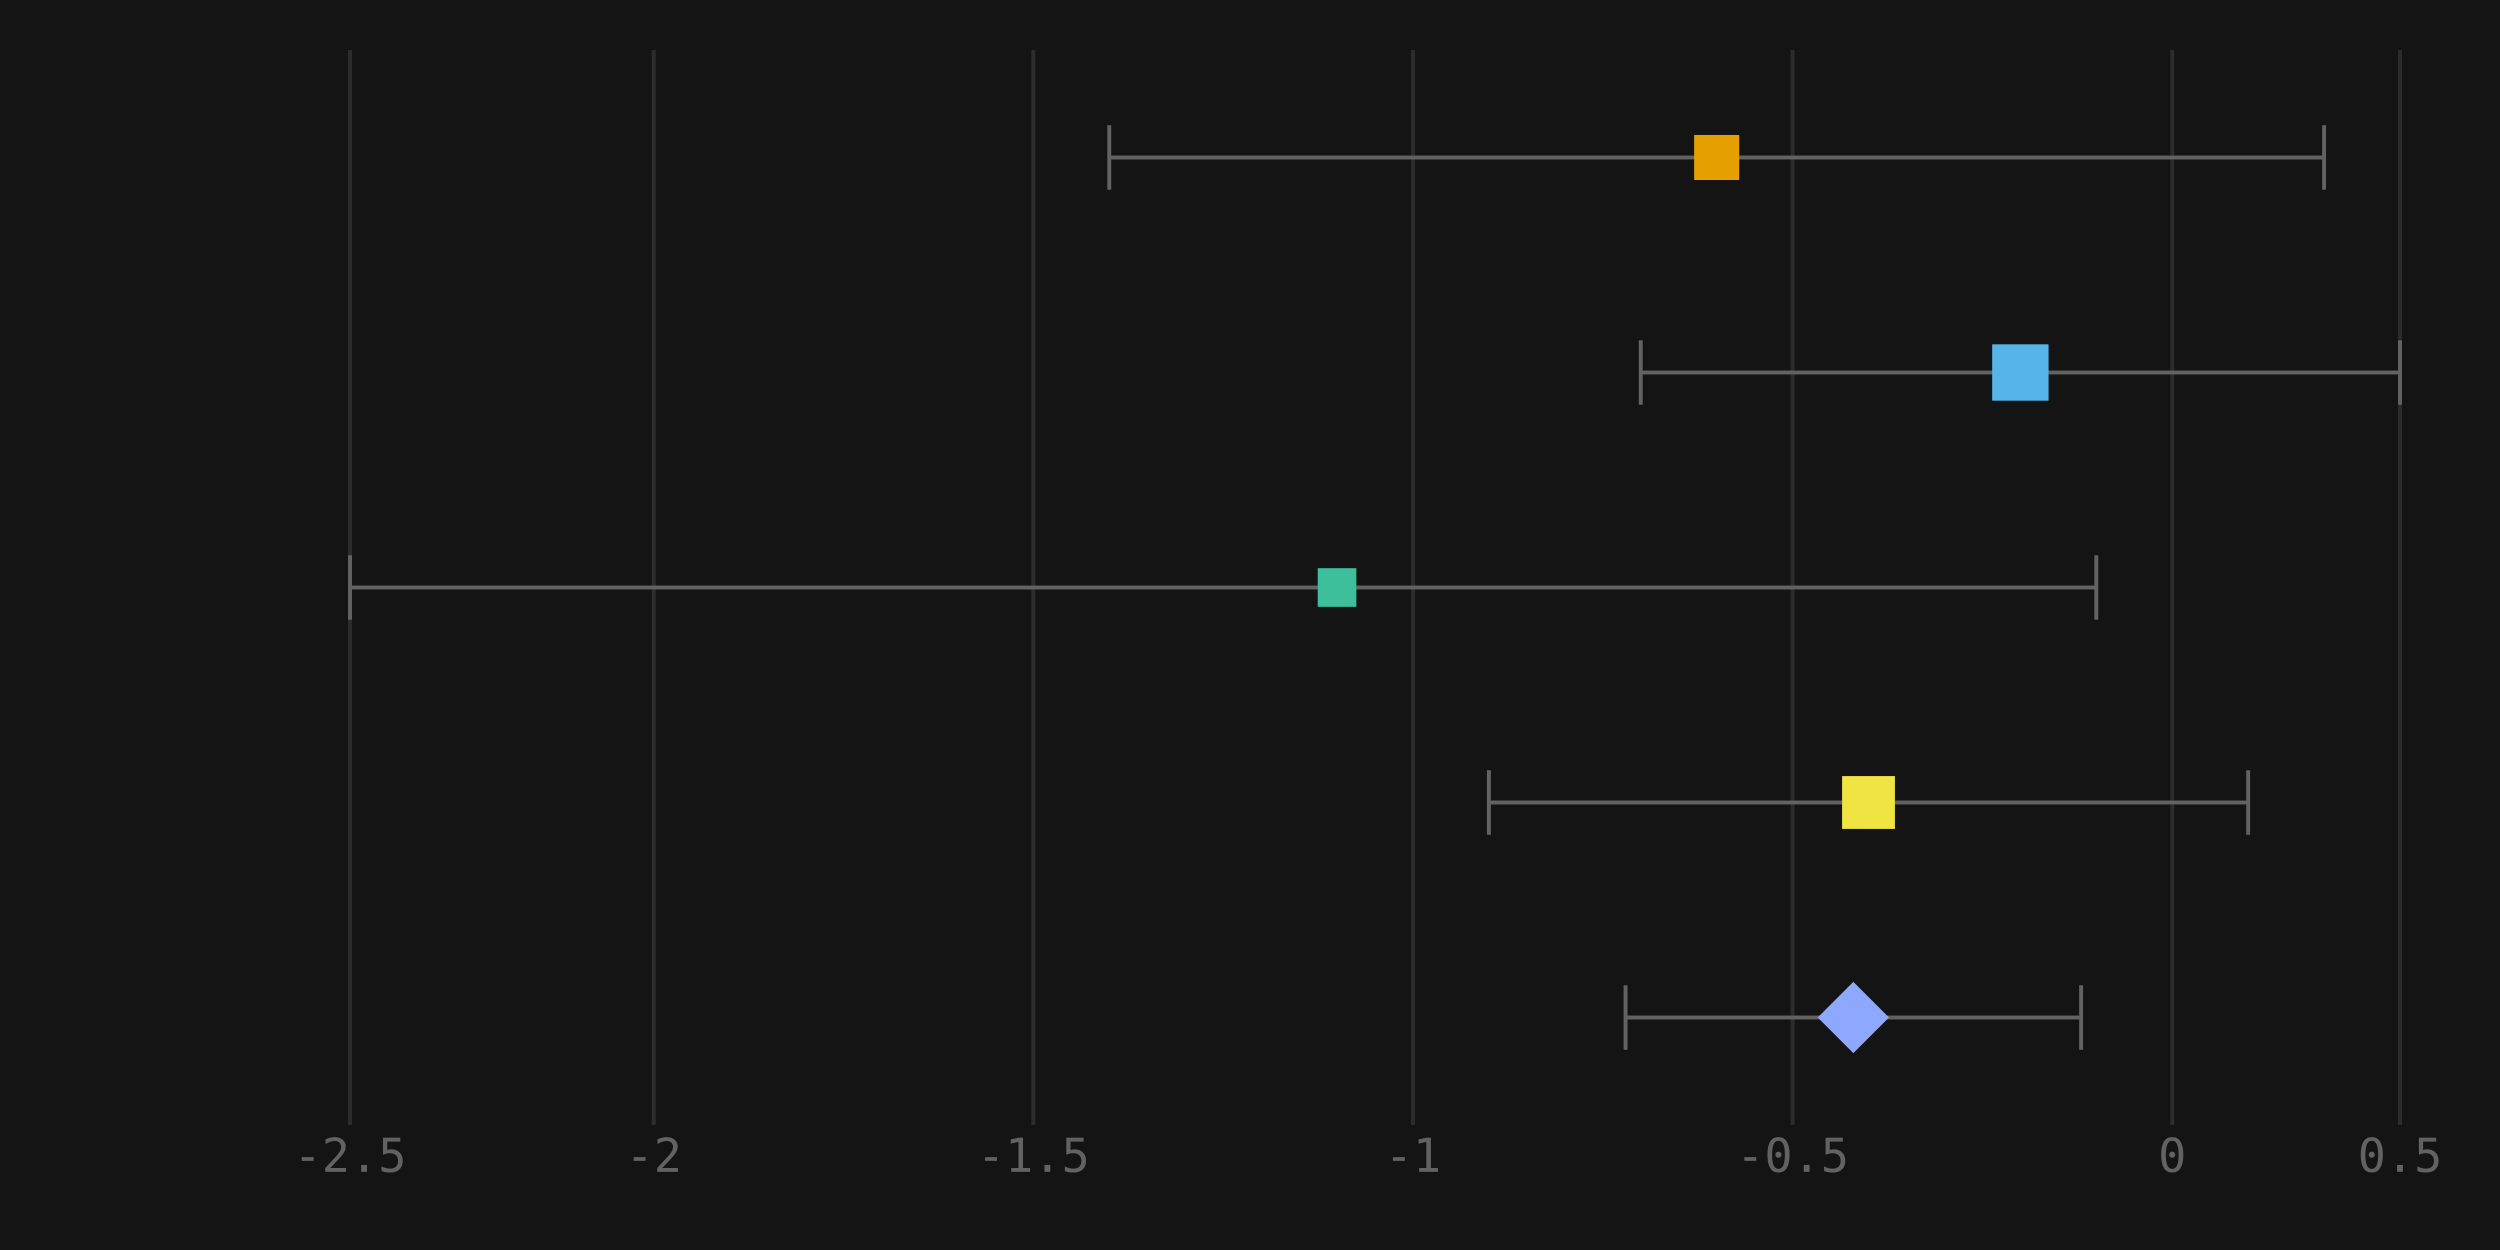
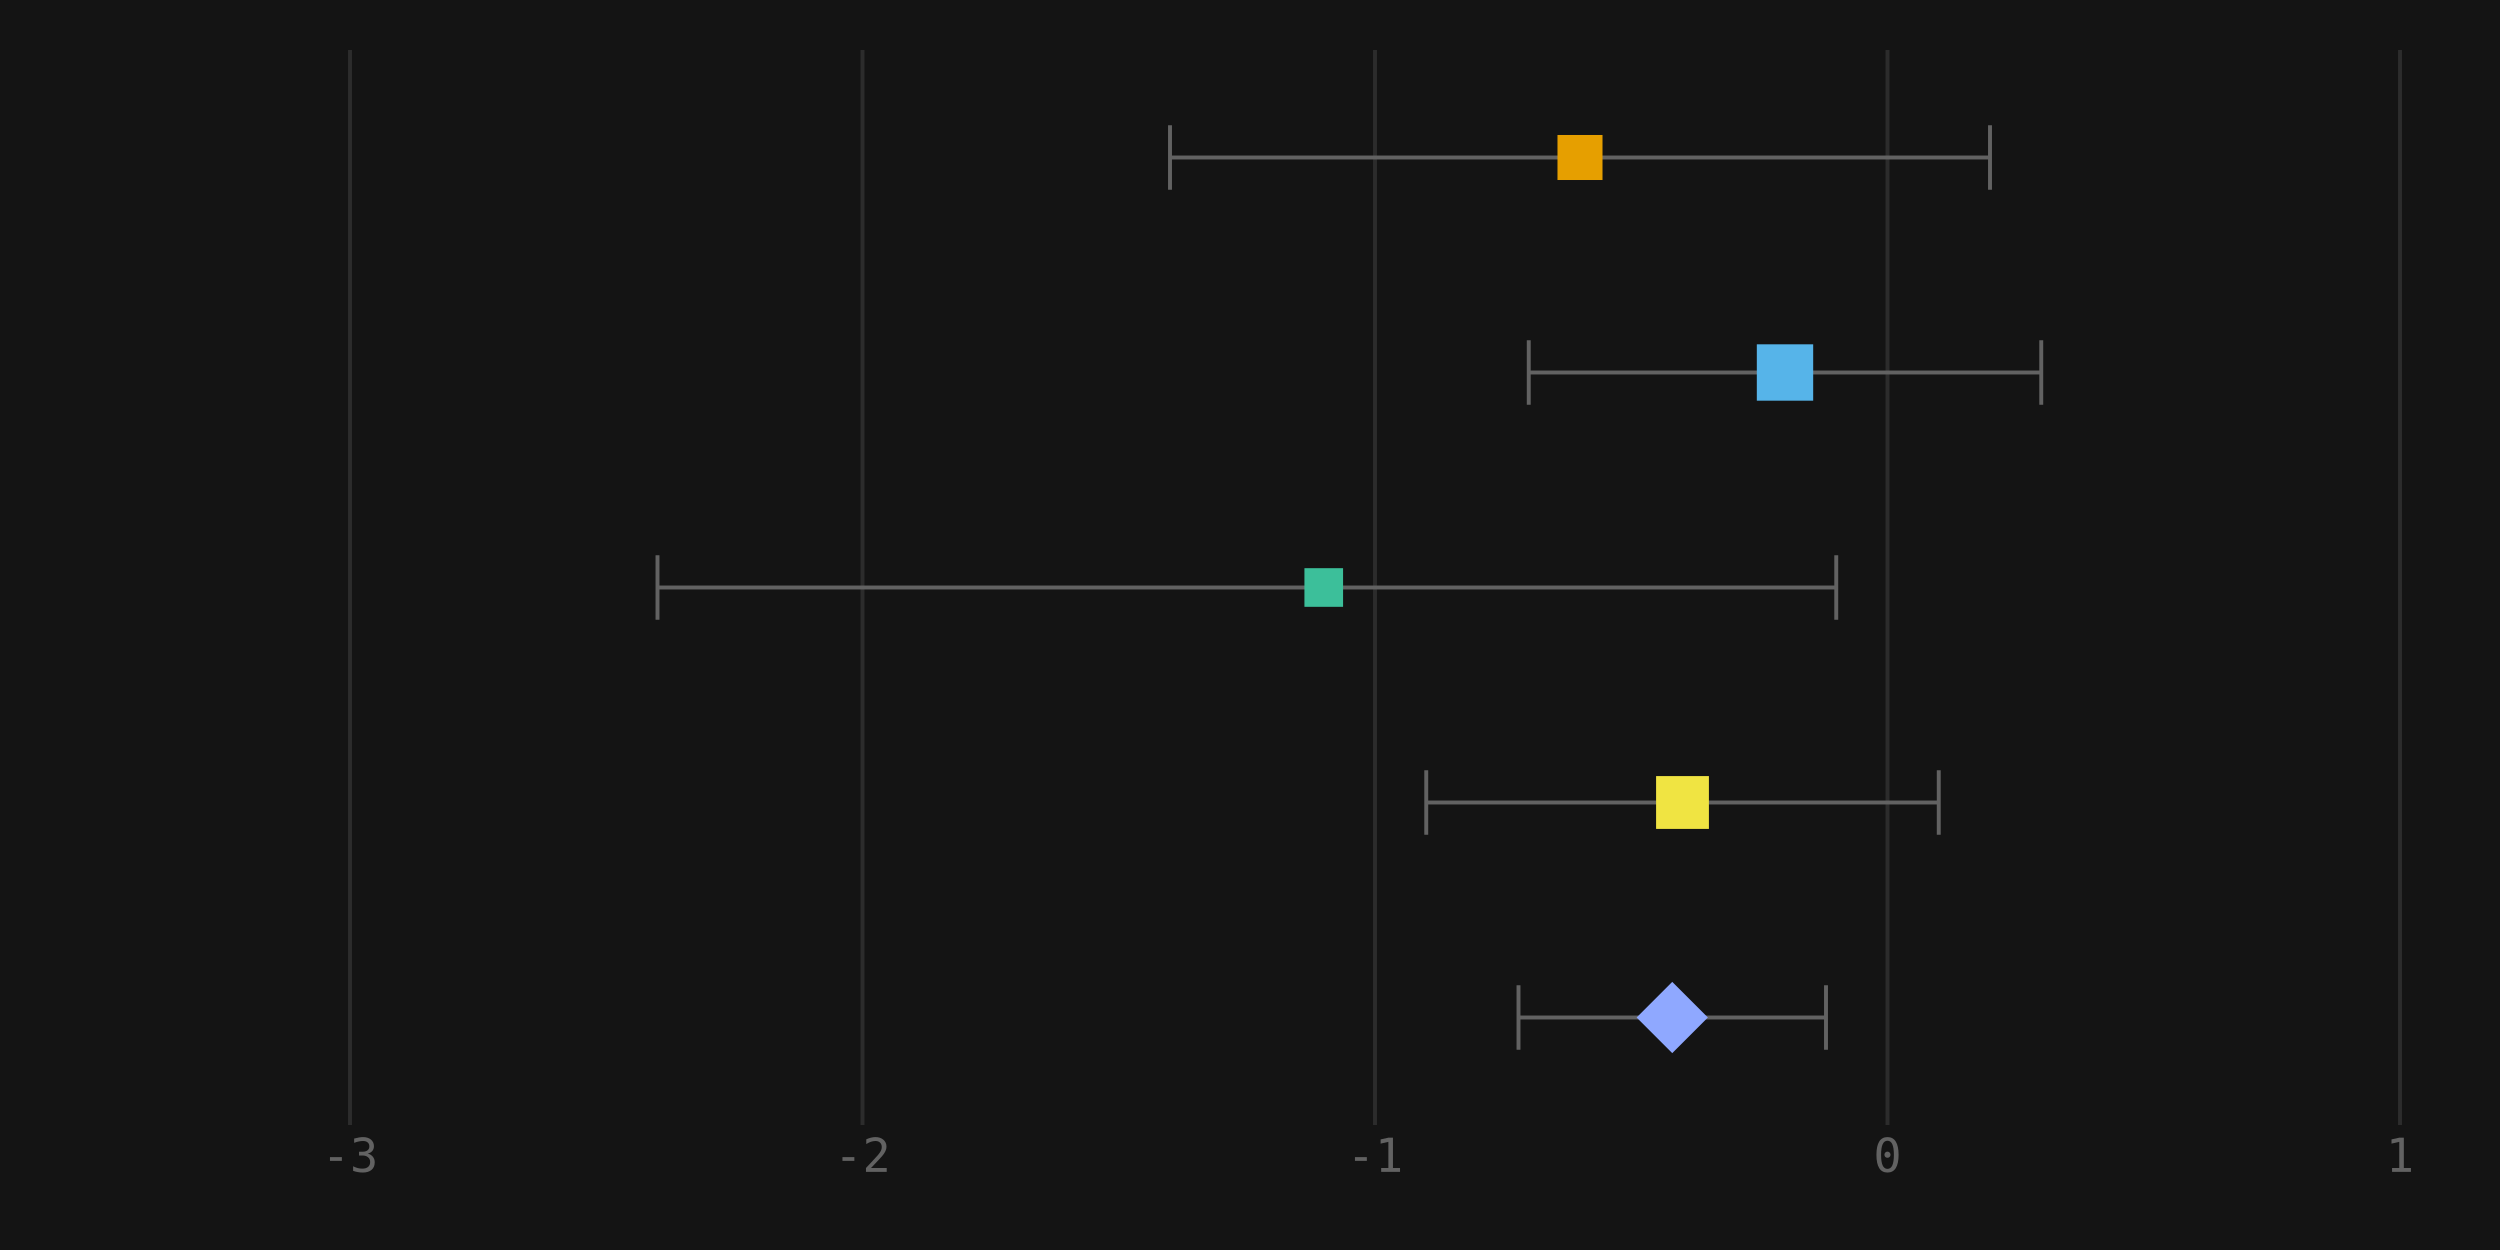
<svg xmlns="http://www.w3.org/2000/svg" viewBox="0 0 640 320" width="640" height="320">
  <rect width="100%" height="100%" fill="#141414" />
  <line x1="89.6" y1="12.8" x2="89.6" y2="288" stroke="#2c2c2c" stroke-width="1" />
-   <text x="89.6" y="300" text-anchor="middle" font-size="12" font-family="monospace" fill="#626262">-2.5</text>
-   <line x1="167.348" y1="12.8" x2="167.348" y2="288" stroke="#2c2c2c" stroke-width="1" />
-   <text x="167.348" y="300" text-anchor="middle" font-size="12" font-family="monospace" fill="#626262">-2</text>
-   <line x1="264.533" y1="12.8" x2="264.533" y2="288" stroke="#2c2c2c" stroke-width="1" />
-   <text x="264.533" y="300" text-anchor="middle" font-size="12" font-family="monospace" fill="#626262">-1.5</text>
-   <line x1="361.719" y1="12.8" x2="361.719" y2="288" stroke="#2c2c2c" stroke-width="1" />
-   <text x="361.719" y="300" text-anchor="middle" font-size="12" font-family="monospace" fill="#626262">-1</text>
-   <line x1="458.904" y1="12.8" x2="458.904" y2="288" stroke="#2c2c2c" stroke-width="1" />
-   <text x="458.904" y="300" text-anchor="middle" font-size="12" font-family="monospace" fill="#626262">-0.5</text>
-   <line x1="556.089" y1="12.8" x2="556.089" y2="288" stroke="#2c2c2c" stroke-width="1" />
-   <text x="556.089" y="300" text-anchor="middle" font-size="12" font-family="monospace" fill="#626262">0</text>
+   <text x="89.6" y="300" text-anchor="middle" font-size="12" font-family="monospace" fill="#626262">-3</text>
+   <line x1="220.8" y1="12.8" x2="220.8" y2="288" stroke="#2c2c2c" stroke-width="1" />
+   <text x="220.8" y="300" text-anchor="middle" font-size="12" font-family="monospace" fill="#626262">-2</text>
+   <line x1="352" y1="12.8" x2="352" y2="288" stroke="#2c2c2c" stroke-width="1" />
+   <text x="352" y="300" text-anchor="middle" font-size="12" font-family="monospace" fill="#626262">-1</text>
+   <line x1="483.2" y1="12.8" x2="483.2" y2="288" stroke="#2c2c2c" stroke-width="1" />
+   <text x="483.2" y="300" text-anchor="middle" font-size="12" font-family="monospace" fill="#626262">0</text>
  <line x1="614.4" y1="12.8" x2="614.4" y2="288" stroke="#2c2c2c" stroke-width="1" />
-   <text x="614.4" y="300" text-anchor="middle" font-size="12" font-family="monospace" fill="#626262">0.5</text>
-   <rect x="283.97" y="39.82" width="310.993" height="1" fill="#626262" />
-   <rect x="283.47" y="32.064" width="1" height="16.512" fill="#626262" />
-   <rect x="594.463" y="32.064" width="1" height="16.512" fill="#626262" />
-   <rect x="433.704" y="34.557" width="11.525" height="11.525" fill="#e69f00" />
-   <rect x="420.03" y="94.86" width="194.37" height="1" fill="#626262" />
-   <rect x="419.53" y="87.104" width="1" height="16.512" fill="#626262" />
-   <rect x="613.9" y="87.104" width="1" height="16.512" fill="#626262" />
-   <rect x="509.999" y="88.144" width="14.431" height="14.431" fill="#56b4e9" />
-   <rect x="89.6" y="149.9" width="447.052" height="1" fill="#626262" />
-   <rect x="89.1" y="142.144" width="1" height="16.512" fill="#626262" />
-   <rect x="536.152" y="142.144" width="1" height="16.512" fill="#626262" />
-   <rect x="337.336" y="145.455" width="9.891" height="9.891" fill="#3cbf9a" />
-   <rect x="381.156" y="204.94" width="194.37" height="1" fill="#626262" />
-   <rect x="380.656" y="197.184" width="1" height="16.512" fill="#626262" />
-   <rect x="575.026" y="197.184" width="1" height="16.512" fill="#626262" />
-   <rect x="471.579" y="198.678" width="13.523" height="13.523" fill="#f0e442" />
-   <rect x="416.142" y="259.98" width="116.622" height="1" fill="#626262" />
-   <rect x="415.642" y="252.224" width="1" height="16.512" fill="#626262" />
-   <rect x="532.264" y="252.224" width="1" height="16.512" fill="#626262" />
-   <polygon points="474.453,251.357 483.576,260.48 474.453,269.603 465.33,260.48" fill="#8fa8ff" />
+   <text x="614.4" y="300" text-anchor="middle" font-size="12" font-family="monospace" fill="#626262">1</text>
+   <rect x="299.52" y="39.82" width="209.92" height="1" fill="#626262" />
+   <rect x="299.02" y="32.064" width="1" height="16.512" fill="#626262" />
+   <rect x="508.94" y="32.064" width="1" height="16.512" fill="#626262" />
+   <rect x="398.717" y="34.557" width="11.525" height="11.525" fill="#e69f00" />
+   <rect x="391.36" y="94.86" width="131.2" height="1" fill="#626262" />
+   <rect x="390.86" y="87.104" width="1" height="16.512" fill="#626262" />
+   <rect x="522.06" y="87.104" width="1" height="16.512" fill="#626262" />
+   <rect x="449.744" y="88.144" width="14.431" height="14.431" fill="#56b4e9" />
+   <rect x="168.32" y="149.9" width="301.76" height="1" fill="#626262" />
+   <rect x="167.82" y="142.144" width="1" height="16.512" fill="#626262" />
+   <rect x="469.58" y="142.144" width="1" height="16.512" fill="#626262" />
+   <rect x="333.935" y="145.455" width="9.891" height="9.891" fill="#3cbf9a" />
+   <rect x="365.12" y="204.94" width="131.2" height="1" fill="#626262" />
+   <rect x="364.62" y="197.184" width="1" height="16.512" fill="#626262" />
+   <rect x="495.82" y="197.184" width="1" height="16.512" fill="#626262" />
+   <rect x="423.958" y="198.678" width="13.523" height="13.523" fill="#f0e442" />
+   <rect x="388.736" y="259.98" width="78.72" height="1" fill="#626262" />
+   <rect x="388.236" y="252.224" width="1" height="16.512" fill="#626262" />
+   <rect x="466.956" y="252.224" width="1" height="16.512" fill="#626262" />
+   <polygon points="428.096,251.357 437.219,260.48 428.096,269.603 418.973,260.48" fill="#8fa8ff" />
</svg>
